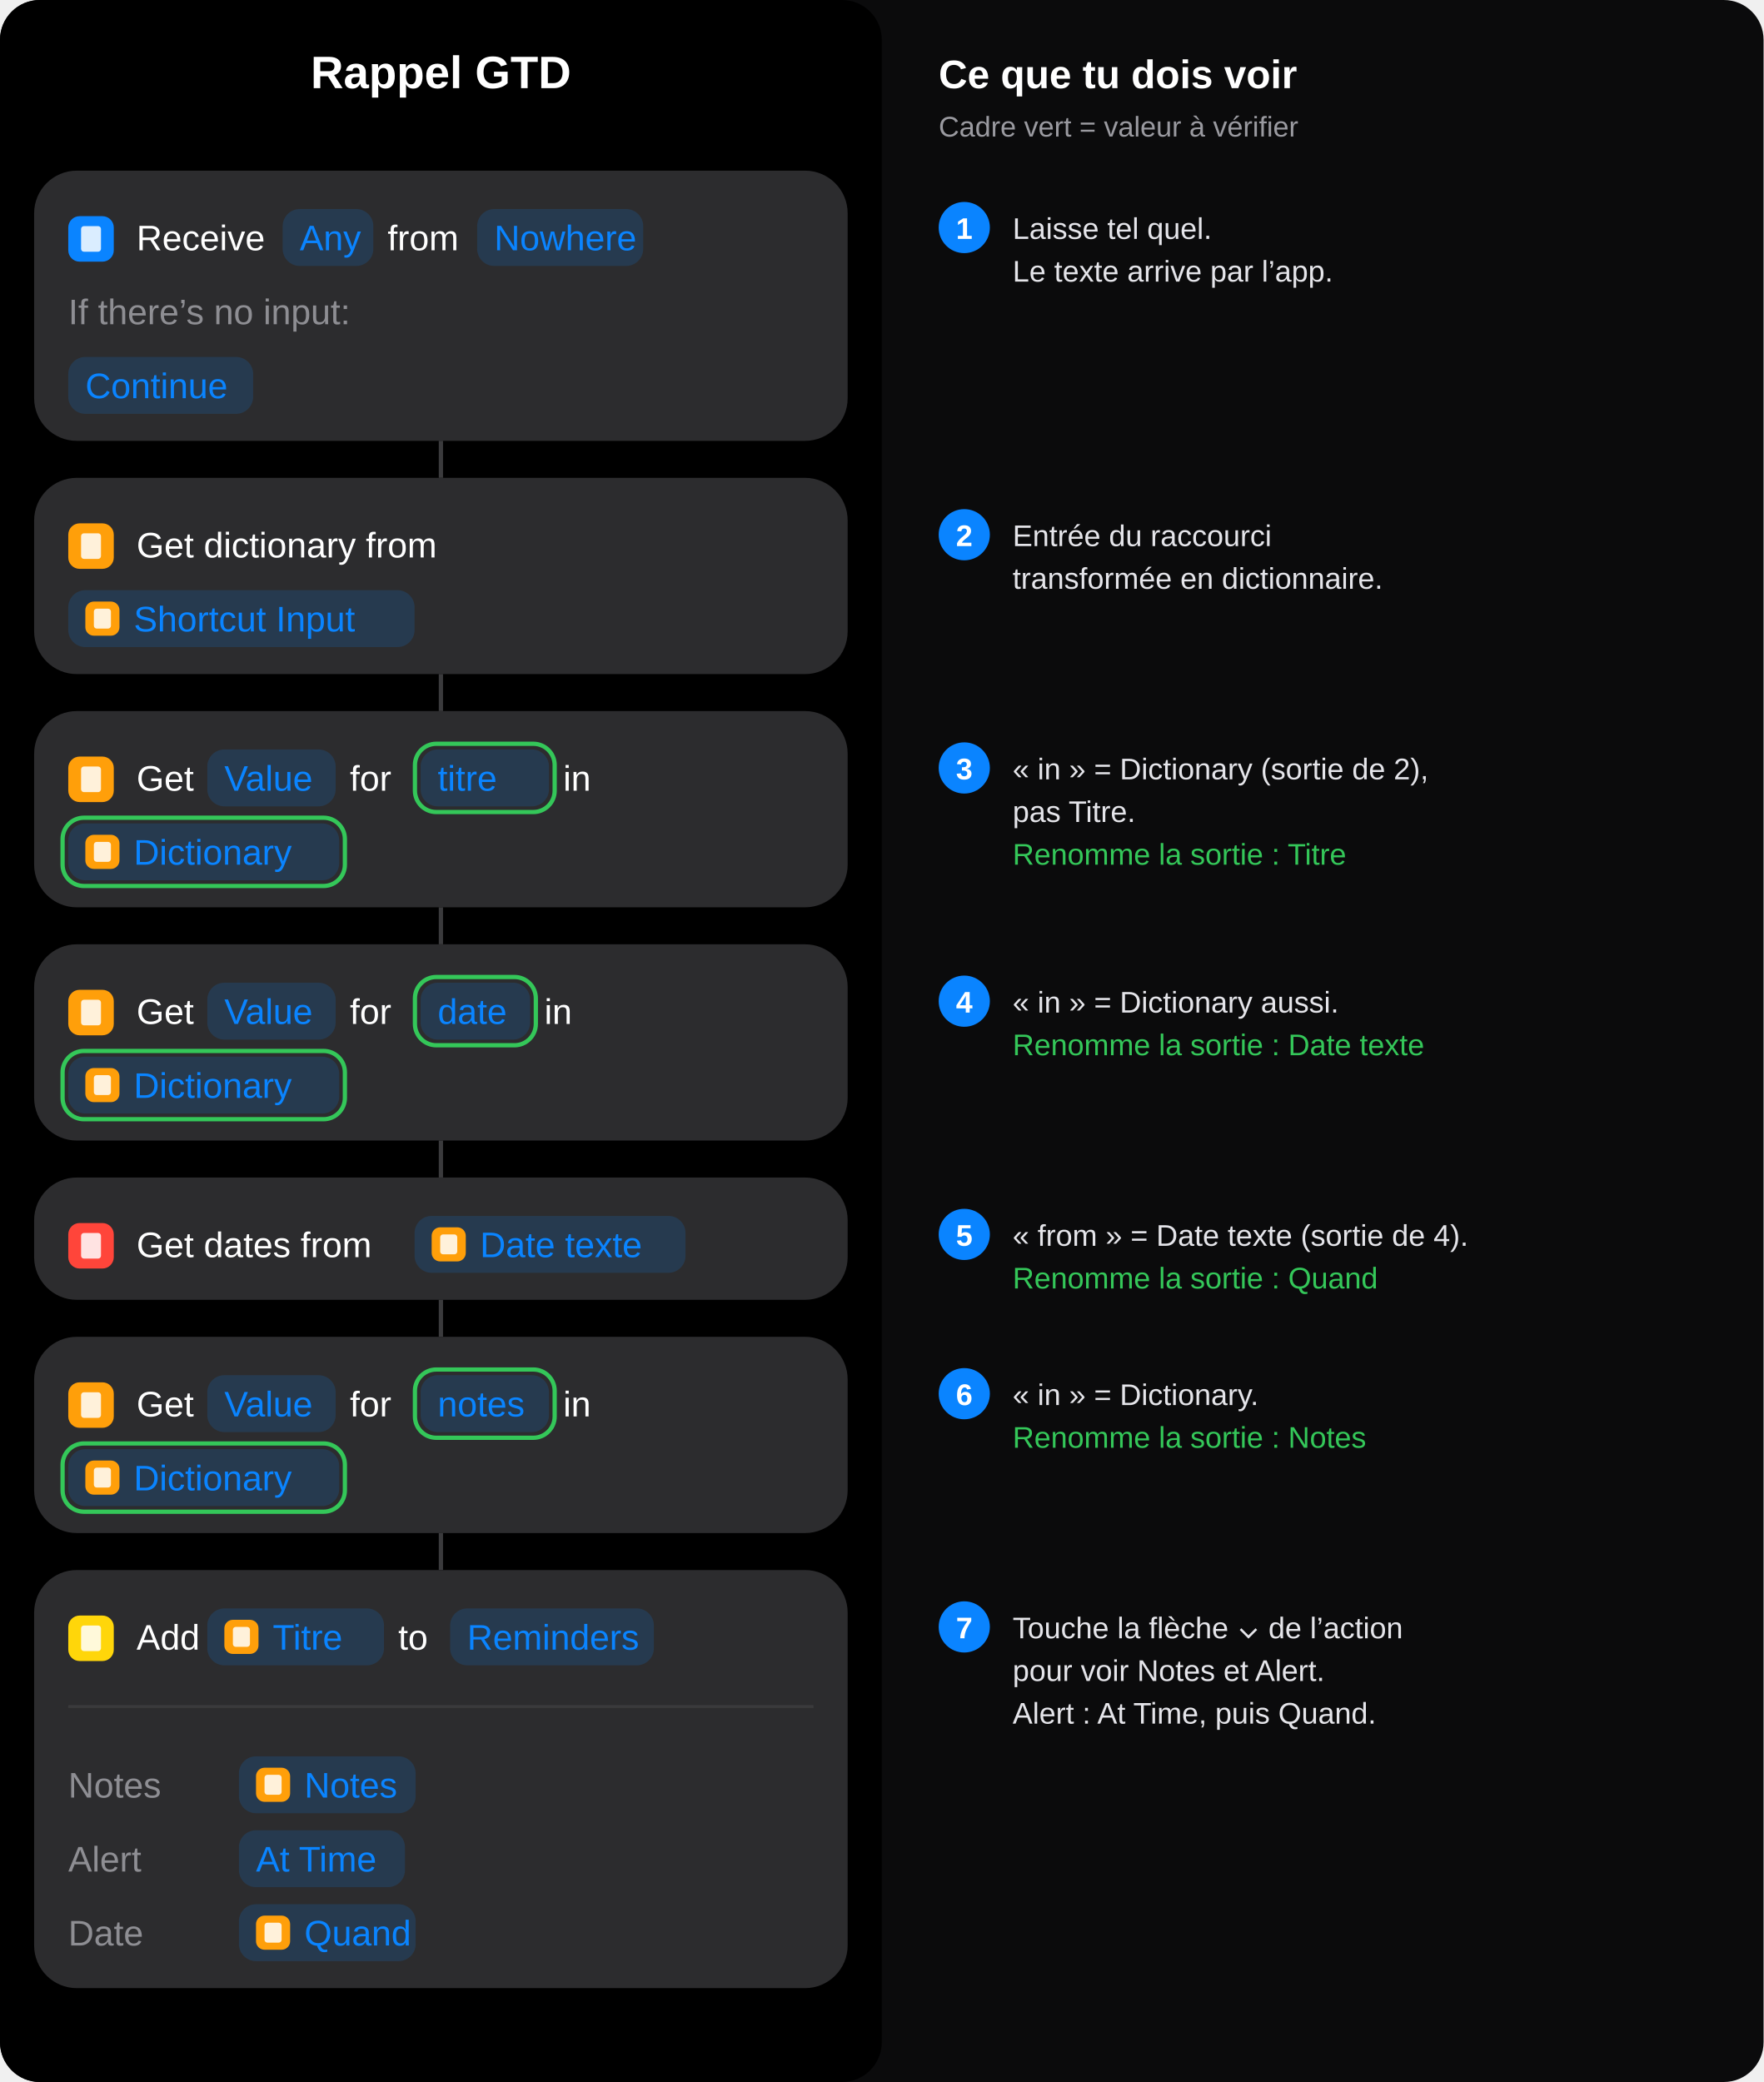
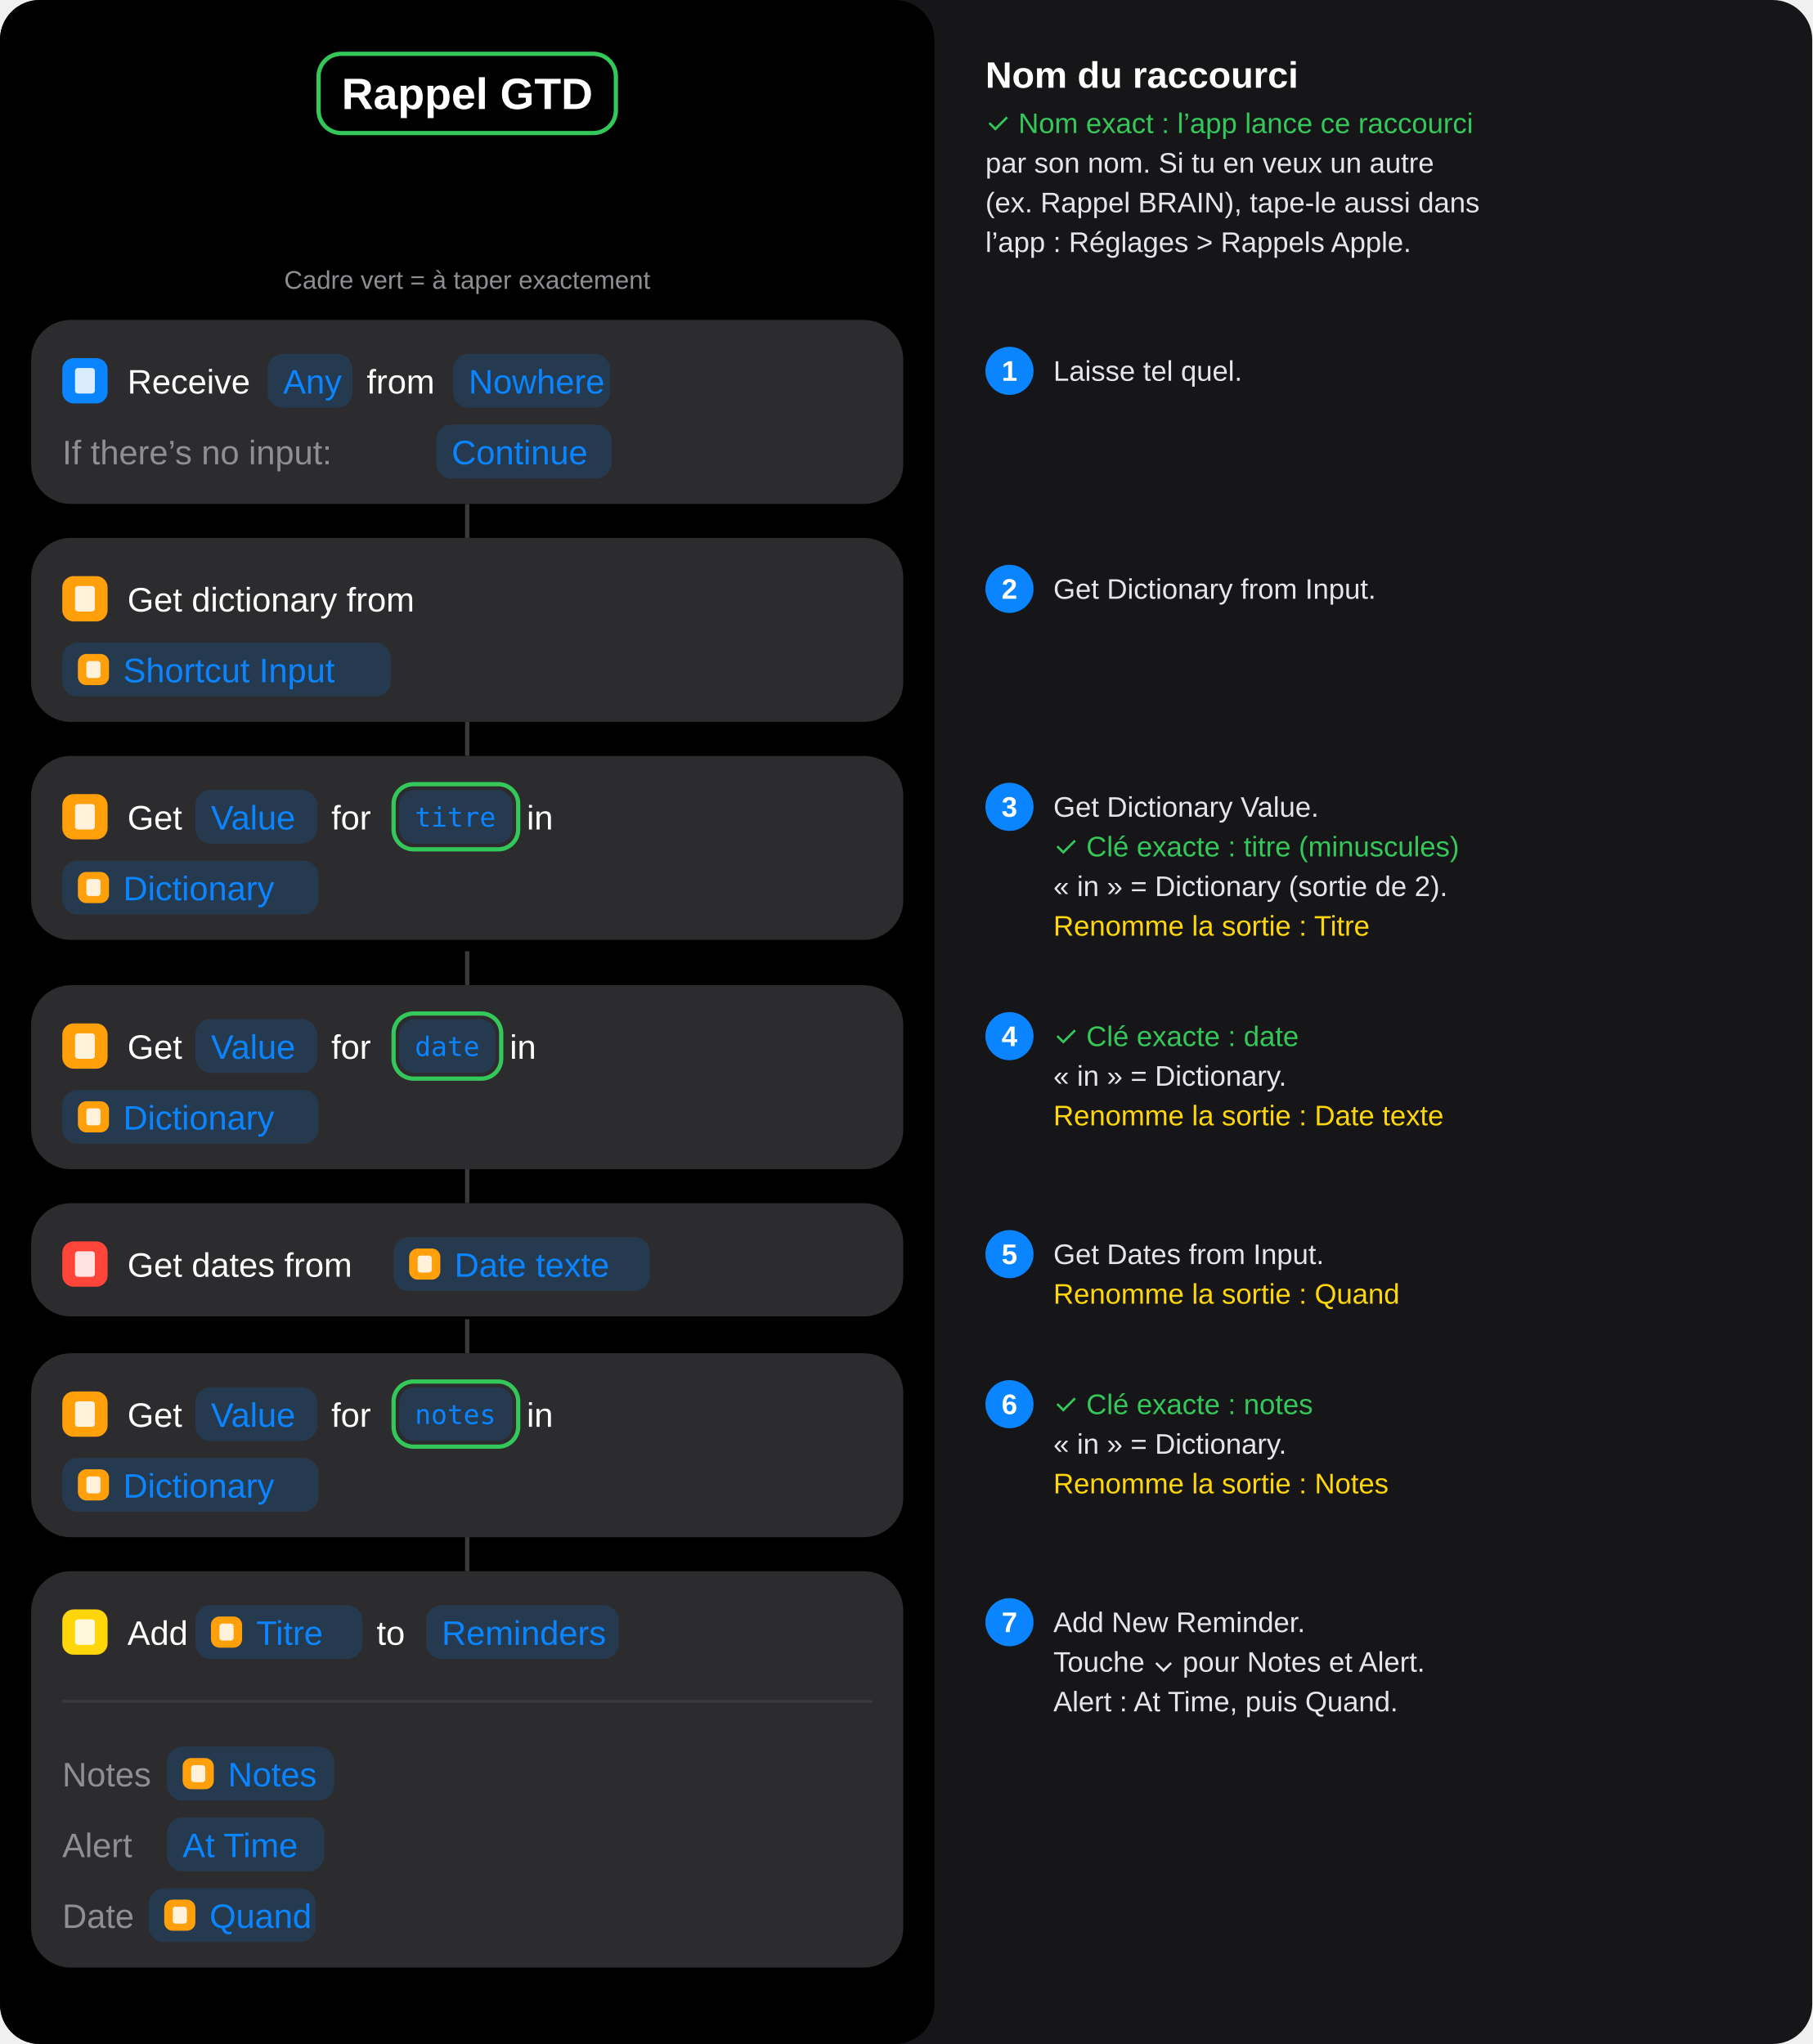
- <svg xmlns="http://www.w3.org/2000/svg" width="1240" height="1464" viewBox="0 0 1240 1464" font-family="-apple-system, BlinkMacSystemFont, 'SF Pro Text', 'Helvetica Neue', Arial, sans-serif">
-   <rect width="1240" height="1464" fill="#0b0b0c" rx="28" />
-   <rect x="0" y="0" width="620" height="1464" fill="#000" rx="28" />
-   <text x="310.0" y="62" font-size="32" fill="#fff" font-weight="600" text-anchor="middle">Rappel GTD</text>
-   <text x="660" y="62" font-size="28" fill="#fff" font-weight="600" text-anchor="start">Ce que tu dois voir</text>
-   <text x="660" y="96" font-size="20" fill="#9a9aa0" font-weight="400" text-anchor="start">Cadre vert = valeur à vérifier</text>
-   <rect x="24" y="120" width="572" height="190" rx="30" fill="#2c2c2e" />
-   <rect x="48" y="152" width="32" height="32" rx="8" fill="#0a84ff" />
-   <rect x="57" y="159" width="14" height="18" rx="2" fill="#fff" opacity=".85" />
-   <text x="96" y="176" font-size="25" fill="#fff" font-weight="400" text-anchor="start">Receive</text>
-   <rect x="198.75" y="147" width="63.75" height="40" rx="12" fill="#0a84ff" fill-opacity=".16" />
-   <text x="210.75" y="176" font-size="25" fill="#0a84ff" font-weight="400" text-anchor="start">Any</text>
-   <text x="272.5" y="176" font-size="25" fill="#fff" font-weight="400" text-anchor="start">from</text>
-   <rect x="335.5" y="147" width="116.75" height="40" rx="12" fill="#0a84ff" fill-opacity=".16" />
-   <text x="347.5" y="176" font-size="25" fill="#0a84ff" font-weight="400" text-anchor="start">Nowhere</text>
-   <text x="48" y="228" font-size="25" fill="#8e8e93" font-weight="400" text-anchor="start">If there’s no input:</text>
-   <rect x="48" y="251" width="130.0" height="40" rx="12" fill="#0a84ff" fill-opacity=".16" />
-   <text x="60" y="280" font-size="25" fill="#0a84ff" font-weight="400" text-anchor="start">Continue</text>
-   <circle cx="678" cy="160" r="18" fill="#0a84ff" />
-   <text x="678" y="168" font-size="21" fill="#fff" font-weight="600" text-anchor="middle">1</text>
-   <text x="712" y="168" font-size="21" fill="#e5e5ea" font-weight="400" text-anchor="start">Laisse tel quel.</text>
-   <text x="712" y="198" font-size="21" fill="#e5e5ea" font-weight="400" text-anchor="start">Le texte arrive par l’app.</text>
-   <line x1="310.0" y1="310" x2="310.0" y2="336" stroke="#3a3a3c" stroke-width="3" />
-   <rect x="24" y="336" width="572" height="138" rx="30" fill="#2c2c2e" />
-   <rect x="48" y="368" width="32" height="32" rx="8" fill="#ff9f0a" />
-   <rect x="57" y="375" width="14" height="18" rx="2" fill="#fff" opacity=".85" />
-   <text x="96" y="392" font-size="25" fill="#fff" font-weight="400" text-anchor="start">Get dictionary from</text>
-   <rect x="48" y="415" width="243.5" height="40" rx="12" fill="#0a84ff" fill-opacity=".16" />
-   <rect x="60" y="423" width="24" height="24" rx="6" fill="#ff9f0a" />
-   <rect x="66" y="428" width="12" height="14" rx="2" fill="#fff" opacity=".85" />
-   <text x="94" y="444" font-size="25" fill="#0a84ff" font-weight="400" text-anchor="start">Shortcut Input</text>
-   <circle cx="678" cy="376" r="18" fill="#0a84ff" />
-   <text x="678" y="384" font-size="21" fill="#fff" font-weight="600" text-anchor="middle">2</text>
-   <text x="712" y="384" font-size="21" fill="#e5e5ea" font-weight="400" text-anchor="start">Entrée du raccourci</text>
-   <text x="712" y="414" font-size="21" fill="#e5e5ea" font-weight="400" text-anchor="start">transformée en dictionnaire.</text>
-   <line x1="310.0" y1="474" x2="310.0" y2="500" stroke="#3a3a3c" stroke-width="3" />
-   <rect x="24" y="500" width="572" height="138" rx="30" fill="#2c2c2e" />
-   <rect x="48" y="532" width="32" height="32" rx="8" fill="#ff9f0a" />
-   <rect x="57" y="539" width="14" height="18" rx="2" fill="#fff" opacity=".85" />
-   <text x="96" y="556" font-size="25" fill="#fff" font-weight="400" text-anchor="start">Get</text>
-   <rect x="145.75" y="527" width="90.25" height="40" rx="12" fill="#0a84ff" fill-opacity=".16" />
-   <text x="157.75" y="556" font-size="25" fill="#0a84ff" font-weight="400" text-anchor="start">Value</text>
-   <text x="246.0" y="556" font-size="25" fill="#fff" font-weight="400" text-anchor="start">for</text>
-   <rect x="295.75" y="527" width="90.25" height="40" rx="12" fill="#0a84ff" fill-opacity=".16" />
-   <rect x="291.75" y="523" width="98.25" height="48" rx="15" fill="none" stroke="#34c759" stroke-width="3" />
-   <text x="307.75" y="556" font-size="25" fill="#0a84ff" font-weight="400" text-anchor="start">titre</text>
-   <text x="396.0" y="556" font-size="25" fill="#fff" font-weight="400" text-anchor="start">in</text>
-   <rect x="48" y="579" width="190.5" height="40" rx="12" fill="#0a84ff" fill-opacity=".16" />
-   <rect x="44" y="575" width="198.5" height="48" rx="15" fill="none" stroke="#34c759" stroke-width="3" />
-   <rect x="60" y="587" width="24" height="24" rx="6" fill="#ff9f0a" />
-   <rect x="66" y="592" width="12" height="14" rx="2" fill="#fff" opacity=".85" />
-   <text x="94" y="608" font-size="25" fill="#0a84ff" font-weight="400" text-anchor="start">Dictionary</text>
-   <circle cx="678" cy="540" r="18" fill="#0a84ff" />
-   <text x="678" y="548" font-size="21" fill="#fff" font-weight="600" text-anchor="middle">3</text>
-   <text x="712" y="548" font-size="21" fill="#e5e5ea" font-weight="400" text-anchor="start">« in » = Dictionary (sortie de 2),</text>
-   <text x="712" y="578" font-size="21" fill="#e5e5ea" font-weight="400" text-anchor="start">pas Titre.</text>
-   <text x="712" y="608" font-size="21" fill="#34c759" font-weight="400" text-anchor="start">Renomme la sortie : Titre</text>
-   <line x1="310.0" y1="638" x2="310.0" y2="664" stroke="#3a3a3c" stroke-width="3" />
-   <rect x="24" y="664" width="572" height="138" rx="30" fill="#2c2c2e" />
-   <rect x="48" y="696" width="32" height="32" rx="8" fill="#ff9f0a" />
-   <rect x="57" y="703" width="14" height="18" rx="2" fill="#fff" opacity=".85" />
-   <text x="96" y="720" font-size="25" fill="#fff" font-weight="400" text-anchor="start">Get</text>
-   <rect x="145.75" y="691" width="90.25" height="40" rx="12" fill="#0a84ff" fill-opacity=".16" />
-   <text x="157.75" y="720" font-size="25" fill="#0a84ff" font-weight="400" text-anchor="start">Value</text>
-   <text x="246.0" y="720" font-size="25" fill="#fff" font-weight="400" text-anchor="start">for</text>
-   <rect x="295.75" y="691" width="77.0" height="40" rx="12" fill="#0a84ff" fill-opacity=".16" />
-   <rect x="291.75" y="687" width="85.0" height="48" rx="15" fill="none" stroke="#34c759" stroke-width="3" />
-   <text x="307.75" y="720" font-size="25" fill="#0a84ff" font-weight="400" text-anchor="start">date</text>
-   <text x="382.75" y="720" font-size="25" fill="#fff" font-weight="400" text-anchor="start">in</text>
-   <rect x="48" y="743" width="190.5" height="40" rx="12" fill="#0a84ff" fill-opacity=".16" />
-   <rect x="44" y="739" width="198.5" height="48" rx="15" fill="none" stroke="#34c759" stroke-width="3" />
-   <rect x="60" y="751" width="24" height="24" rx="6" fill="#ff9f0a" />
-   <rect x="66" y="756" width="12" height="14" rx="2" fill="#fff" opacity=".85" />
-   <text x="94" y="772" font-size="25" fill="#0a84ff" font-weight="400" text-anchor="start">Dictionary</text>
-   <circle cx="678" cy="704" r="18" fill="#0a84ff" />
-   <text x="678" y="712" font-size="21" fill="#fff" font-weight="600" text-anchor="middle">4</text>
-   <text x="712" y="712" font-size="21" fill="#e5e5ea" font-weight="400" text-anchor="start">« in » = Dictionary aussi.</text>
-   <text x="712" y="742" font-size="21" fill="#34c759" font-weight="400" text-anchor="start">Renomme la sortie : Date texte</text>
-   <line x1="310.0" y1="802" x2="310.0" y2="828" stroke="#3a3a3c" stroke-width="3" />
-   <rect x="24" y="828" width="572" height="86" rx="30" fill="#2c2c2e" />
-   <rect x="48" y="860" width="32" height="32" rx="8" fill="#ff453a" />
-   <rect x="57" y="867" width="14" height="18" rx="2" fill="#fff" opacity=".85" />
-   <text x="96" y="884" font-size="25" fill="#fff" font-weight="400" text-anchor="start">Get dates from</text>
-   <rect x="291.5" y="855" width="190.5" height="40" rx="12" fill="#0a84ff" fill-opacity=".16" />
-   <rect x="303.5" y="863" width="24" height="24" rx="6" fill="#ff9f0a" />
-   <rect x="309.5" y="868" width="12" height="14" rx="2" fill="#fff" opacity=".85" />
-   <text x="337.5" y="884" font-size="25" fill="#0a84ff" font-weight="400" text-anchor="start">Date texte</text>
-   <circle cx="678" cy="868" r="18" fill="#0a84ff" />
-   <text x="678" y="876" font-size="21" fill="#fff" font-weight="600" text-anchor="middle">5</text>
-   <text x="712" y="876" font-size="21" fill="#e5e5ea" font-weight="400" text-anchor="start">« from » = Date texte (sortie de 4).</text>
-   <text x="712" y="906" font-size="21" fill="#34c759" font-weight="400" text-anchor="start">Renomme la sortie : Quand</text>
-   <line x1="310.0" y1="914" x2="310.0" y2="940" stroke="#3a3a3c" stroke-width="3" />
-   <rect x="24" y="940" width="572" height="138" rx="30" fill="#2c2c2e" />
-   <rect x="48" y="972" width="32" height="32" rx="8" fill="#ff9f0a" />
-   <rect x="57" y="979" width="14" height="18" rx="2" fill="#fff" opacity=".85" />
-   <text x="96" y="996" font-size="25" fill="#fff" font-weight="400" text-anchor="start">Get</text>
-   <rect x="145.75" y="967" width="90.25" height="40" rx="12" fill="#0a84ff" fill-opacity=".16" />
-   <text x="157.75" y="996" font-size="25" fill="#0a84ff" font-weight="400" text-anchor="start">Value</text>
-   <text x="246.0" y="996" font-size="25" fill="#fff" font-weight="400" text-anchor="start">for</text>
-   <rect x="295.75" y="967" width="90.25" height="40" rx="12" fill="#0a84ff" fill-opacity=".16" />
-   <rect x="291.75" y="963" width="98.25" height="48" rx="15" fill="none" stroke="#34c759" stroke-width="3" />
-   <text x="307.75" y="996" font-size="25" fill="#0a84ff" font-weight="400" text-anchor="start">notes</text>
-   <text x="396.0" y="996" font-size="25" fill="#fff" font-weight="400" text-anchor="start">in</text>
-   <rect x="48" y="1019" width="190.5" height="40" rx="12" fill="#0a84ff" fill-opacity=".16" />
-   <rect x="44" y="1015" width="198.5" height="48" rx="15" fill="none" stroke="#34c759" stroke-width="3" />
-   <rect x="60" y="1027" width="24" height="24" rx="6" fill="#ff9f0a" />
-   <rect x="66" y="1032" width="12" height="14" rx="2" fill="#fff" opacity=".85" />
-   <text x="94" y="1048" font-size="25" fill="#0a84ff" font-weight="400" text-anchor="start">Dictionary</text>
-   <circle cx="678" cy="980" r="18" fill="#0a84ff" />
-   <text x="678" y="988" font-size="21" fill="#fff" font-weight="600" text-anchor="middle">6</text>
-   <text x="712" y="988" font-size="21" fill="#e5e5ea" font-weight="400" text-anchor="start">« in » = Dictionary.</text>
-   <text x="712" y="1018" font-size="21" fill="#34c759" font-weight="400" text-anchor="start">Renomme la sortie : Notes</text>
-   <line x1="310.0" y1="1078" x2="310.0" y2="1104" stroke="#3a3a3c" stroke-width="3" />
-   <rect x="24" y="1104" width="572" height="294" rx="30" fill="#2c2c2e" />
-   <rect x="48" y="1136" width="32" height="32" rx="8" fill="#ffd60a" />
-   <rect x="57" y="1143" width="14" height="18" rx="2" fill="#fff" opacity=".85" />
-   <text x="96" y="1160" font-size="25" fill="#fff" font-weight="400" text-anchor="start">Add</text>
-   <rect x="145.75" y="1131" width="124.25" height="40" rx="12" fill="#0a84ff" fill-opacity=".16" />
-   <rect x="157.75" y="1139" width="24" height="24" rx="6" fill="#ff9f0a" />
-   <rect x="163.75" y="1144" width="12" height="14" rx="2" fill="#fff" opacity=".85" />
-   <text x="191.75" y="1160" font-size="25" fill="#0a84ff" font-weight="400" text-anchor="start">Titre</text>
-   <text x="280.0" y="1160" font-size="25" fill="#fff" font-weight="400" text-anchor="start">to</text>
-   <rect x="316.5" y="1131" width="143.25" height="40" rx="12" fill="#0a84ff" fill-opacity=".16" />
-   <text x="328.5" y="1160" font-size="25" fill="#0a84ff" font-weight="400" text-anchor="start">Reminders</text>
-   <line x1="48" y1="1200" x2="572" y2="1200" stroke="#3a3a3c" stroke-width="2" />
-   <text x="48" y="1264" font-size="25" fill="#8e8e93" font-weight="400" text-anchor="start">Notes</text>
-   <rect x="168" y="1235" width="124.25" height="40" rx="12" fill="#0a84ff" fill-opacity=".16" />
-   <rect x="180" y="1243" width="24" height="24" rx="6" fill="#ff9f0a" />
-   <rect x="186" y="1248" width="12" height="14" rx="2" fill="#fff" opacity=".85" />
-   <text x="214" y="1264" font-size="25" fill="#0a84ff" font-weight="400" text-anchor="start">Notes</text>
-   <text x="48" y="1316" font-size="25" fill="#8e8e93" font-weight="400" text-anchor="start">Alert</text>
-   <rect x="168" y="1287" width="116.75" height="40" rx="12" fill="#0a84ff" fill-opacity=".16" />
-   <text x="180" y="1316" font-size="25" fill="#0a84ff" font-weight="400" text-anchor="start">At Time</text>
-   <text x="48" y="1368" font-size="25" fill="#8e8e93" font-weight="400" text-anchor="start">Date</text>
-   <rect x="168" y="1339" width="124.25" height="40" rx="12" fill="#0a84ff" fill-opacity=".16" />
-   <rect x="180" y="1347" width="24" height="24" rx="6" fill="#ff9f0a" />
-   <rect x="186" y="1352" width="12" height="14" rx="2" fill="#fff" opacity=".85" />
-   <text x="214" y="1368" font-size="25" fill="#0a84ff" font-weight="400" text-anchor="start">Quand</text>
-   <circle cx="678" cy="1144" r="18" fill="#0a84ff" />
-   <text x="678" y="1152" font-size="21" fill="#fff" font-weight="600" text-anchor="middle">7</text>
-   <text x="712" y="1152" font-size="21" fill="#e5e5ea" font-weight="400" text-anchor="start">Touche la flèche ⌄ de l’action</text>
-   <text x="712" y="1182" font-size="21" fill="#e5e5ea" font-weight="400" text-anchor="start">pour voir Notes et Alert.</text>
-   <text x="712" y="1212" font-size="21" fill="#e5e5ea" font-weight="400" text-anchor="start">Alert : At Time, puis Quand.</text>
+ <svg xmlns="http://www.w3.org/2000/svg" width="1280" height="1444" viewBox="0 0 1280 1444" font-family="-apple-system, BlinkMacSystemFont, 'SF Pro Text', 'Helvetica Neue', Arial, sans-serif">
+   <rect width="1280" height="1444" fill="#161618" rx="28" />
+   <rect width="660" height="1444" fill="#000" rx="28" />
+   <rect x="225" y="38" width="210" height="56" rx="16" fill="none" stroke="#34c759" stroke-width="3" />
+   <text x="330" y="77" font-size="31" fill="#fff" font-weight="600" text-anchor="middle">Rappel GTD</text>
+   <text x="696" y="62" font-size="26" fill="#fff" font-weight="600" text-anchor="start">Nom du raccourci</text>
+   <text x="696" y="94" font-size="20" fill="#34c759" font-weight="400" text-anchor="start">✓ Nom exact : l’app lance ce raccourci</text>
+   <text x="696" y="122" font-size="20" fill="#e5e5ea" font-weight="400" text-anchor="start">par son nom. Si tu en veux un autre</text>
+   <text x="696" y="150" font-size="20" fill="#e5e5ea" font-weight="400" text-anchor="start">(ex. Rappel BRAIN), tape-le aussi dans</text>
+   <text x="696" y="178" font-size="20" fill="#e5e5ea" font-weight="400" text-anchor="start">l’app : Réglages &gt; Rappels Apple.</text>
+   <text x="330" y="204" font-size="18" fill="#8e8e93" font-weight="400" text-anchor="middle">Cadre vert = à taper exactement</text>
+   <rect x="22" y="226" width="616" height="130" rx="28" fill="#2c2c2e" />
+   <rect x="44" y="253" width="32" height="32" rx="8" fill="#0a84ff" />
+   <rect x="53" y="260" width="14" height="18" rx="2" fill="#fff" opacity=".85" />
+   <text x="90" y="278" font-size="24" fill="#fff" font-weight="400" text-anchor="start">Receive</text>
+   <rect x="189" y="250" width="60" height="38" rx="11" fill="#0a84ff" fill-opacity=".16" />
+   <text x="200" y="278" font-size="24" fill="#0a84ff" font-weight="400" text-anchor="start">Any</text>
+   <text x="259" y="278" font-size="24" fill="#fff" font-weight="400" text-anchor="start">from</text>
+   <rect x="320" y="250" width="111" height="38" rx="11" fill="#0a84ff" fill-opacity=".16" />
+   <text x="331" y="278" font-size="24" fill="#0a84ff" font-weight="400" text-anchor="start">Nowhere</text>
+   <text x="44" y="328" font-size="24" fill="#8e8e93" font-weight="400" text-anchor="start">If there’s no input:</text>
+   <rect x="308" y="300" width="124" height="38" rx="11" fill="#0a84ff" fill-opacity=".16" />
+   <text x="319" y="328" font-size="24" fill="#0a84ff" font-weight="400" text-anchor="start">Continue</text>
+   <circle cx="713" cy="262" r="17" fill="#0a84ff" />
+   <text x="713" y="269" font-size="20" fill="#fff" font-weight="600" text-anchor="middle">1</text>
+   <text x="744" y="269" font-size="20" fill="#e5e5ea" font-weight="400" text-anchor="start">Laisse tel quel.</text>
+   <line x1="330.0" y1="356" x2="330.0" y2="380" stroke="#3a3a3c" stroke-width="3" />
+   <rect x="22" y="380" width="616" height="130" rx="28" fill="#2c2c2e" />
+   <rect x="44" y="407" width="32" height="32" rx="8" fill="#ff9f0a" />
+   <rect x="53" y="414" width="14" height="18" rx="2" fill="#fff" opacity=".85" />
+   <text x="90" y="432" font-size="24" fill="#fff" font-weight="400" text-anchor="start">Get dictionary from</text>
+   <rect x="44" y="454" width="232" height="38" rx="11" fill="#0a84ff" fill-opacity=".16" />
+   <rect x="55" y="462" width="22" height="22" rx="6" fill="#ff9f0a" />
+   <rect x="61" y="467" width="10" height="12" rx="2" fill="#fff" opacity=".85" />
+   <text x="87" y="482" font-size="24" fill="#0a84ff" font-weight="400" text-anchor="start">Shortcut Input</text>
+   <circle cx="713" cy="416" r="17" fill="#0a84ff" />
+   <text x="713" y="423" font-size="20" fill="#fff" font-weight="600" text-anchor="middle">2</text>
+   <text x="744" y="423" font-size="20" fill="#e5e5ea" font-weight="400" text-anchor="start">Get Dictionary from Input.</text>
+   <line x1="330.0" y1="510" x2="330.0" y2="534" stroke="#3a3a3c" stroke-width="3" />
+   <rect x="22" y="534" width="616" height="130" rx="28" fill="#2c2c2e" />
+   <rect x="44" y="561" width="32" height="32" rx="8" fill="#ff9f0a" />
+   <rect x="53" y="568" width="14" height="18" rx="2" fill="#fff" opacity=".85" />
+   <text x="90" y="586" font-size="24" fill="#fff" font-weight="400" text-anchor="start">Get</text>
+   <rect x="138" y="558" width="86" height="38" rx="11" fill="#0a84ff" fill-opacity=".16" />
+   <text x="149" y="586" font-size="24" fill="#0a84ff" font-weight="400" text-anchor="start">Value</text>
+   <text x="234" y="586" font-size="24" fill="#fff" font-weight="400" text-anchor="start">for</text>
+   <rect x="282" y="558" width="80" height="38" rx="11" fill="#0a84ff" fill-opacity=".16" />
+   <rect x="278" y="554" width="88" height="46" rx="14" fill="none" stroke="#34c759" stroke-width="3" />
+   <text x="293" y="584" font-size="19" fill="#0a84ff" font-weight="400" text-anchor="start" font-family="ui-monospace, 'SF Mono', Menlo, Consolas, monospace">titre</text>
+   <text x="372" y="586" font-size="24" fill="#fff" font-weight="400" text-anchor="start">in</text>
+   <rect x="44" y="608" width="181" height="38" rx="11" fill="#0a84ff" fill-opacity=".16" />
+   <rect x="55" y="616" width="22" height="22" rx="6" fill="#ff9f0a" />
+   <rect x="61" y="621" width="10" height="12" rx="2" fill="#fff" opacity=".85" />
+   <text x="87" y="636" font-size="24" fill="#0a84ff" font-weight="400" text-anchor="start">Dictionary</text>
+   <circle cx="713" cy="570" r="17" fill="#0a84ff" />
+   <text x="713" y="577" font-size="20" fill="#fff" font-weight="600" text-anchor="middle">3</text>
+   <text x="744" y="577" font-size="20" fill="#e5e5ea" font-weight="400" text-anchor="start">Get Dictionary Value.</text>
+   <text x="744" y="605" font-size="20" fill="#34c759" font-weight="400" text-anchor="start">✓ Clé exacte : titre (minuscules)</text>
+   <text x="744" y="633" font-size="20" fill="#e5e5ea" font-weight="400" text-anchor="start">« in » = Dictionary (sortie de 2).</text>
+   <text x="744" y="661" font-size="20" fill="#ffd60a" font-weight="400" text-anchor="start">Renomme la sortie : Titre</text>
+   <line x1="330.0" y1="672" x2="330.0" y2="696" stroke="#3a3a3c" stroke-width="3" />
+   <rect x="22" y="696" width="616" height="130" rx="28" fill="#2c2c2e" />
+   <rect x="44" y="723" width="32" height="32" rx="8" fill="#ff9f0a" />
+   <rect x="53" y="730" width="14" height="18" rx="2" fill="#fff" opacity=".85" />
+   <text x="90" y="748" font-size="24" fill="#fff" font-weight="400" text-anchor="start">Get</text>
+   <rect x="138" y="720" width="86" height="38" rx="11" fill="#0a84ff" fill-opacity=".16" />
+   <text x="149" y="748" font-size="24" fill="#0a84ff" font-weight="400" text-anchor="start">Value</text>
+   <text x="234" y="748" font-size="24" fill="#fff" font-weight="400" text-anchor="start">for</text>
+   <rect x="282" y="720" width="68" height="38" rx="11" fill="#0a84ff" fill-opacity=".16" />
+   <rect x="278" y="716" width="76" height="46" rx="14" fill="none" stroke="#34c759" stroke-width="3" />
+   <text x="293" y="746" font-size="19" fill="#0a84ff" font-weight="400" text-anchor="start" font-family="ui-monospace, 'SF Mono', Menlo, Consolas, monospace">date</text>
+   <text x="360" y="748" font-size="24" fill="#fff" font-weight="400" text-anchor="start">in</text>
+   <rect x="44" y="770" width="181" height="38" rx="11" fill="#0a84ff" fill-opacity=".16" />
+   <rect x="55" y="778" width="22" height="22" rx="6" fill="#ff9f0a" />
+   <rect x="61" y="783" width="10" height="12" rx="2" fill="#fff" opacity=".85" />
+   <text x="87" y="798" font-size="24" fill="#0a84ff" font-weight="400" text-anchor="start">Dictionary</text>
+   <circle cx="713" cy="732" r="17" fill="#0a84ff" />
+   <text x="713" y="739" font-size="20" fill="#fff" font-weight="600" text-anchor="middle">4</text>
+   <text x="744" y="739" font-size="20" fill="#34c759" font-weight="400" text-anchor="start">✓ Clé exacte : date</text>
+   <text x="744" y="767" font-size="20" fill="#e5e5ea" font-weight="400" text-anchor="start">« in » = Dictionary.</text>
+   <text x="744" y="795" font-size="20" fill="#ffd60a" font-weight="400" text-anchor="start">Renomme la sortie : Date texte</text>
+   <line x1="330.0" y1="826" x2="330.0" y2="850" stroke="#3a3a3c" stroke-width="3" />
+   <rect x="22" y="850" width="616" height="80" rx="28" fill="#2c2c2e" />
+   <rect x="44" y="877" width="32" height="32" rx="8" fill="#ff453a" />
+   <rect x="53" y="884" width="14" height="18" rx="2" fill="#fff" opacity=".85" />
+   <text x="90" y="902" font-size="24" fill="#fff" font-weight="400" text-anchor="start">Get dates from</text>
+   <rect x="278" y="874" width="181" height="38" rx="11" fill="#0a84ff" fill-opacity=".16" />
+   <rect x="289" y="882" width="22" height="22" rx="6" fill="#ff9f0a" />
+   <rect x="295" y="887" width="10" height="12" rx="2" fill="#fff" opacity=".85" />
+   <text x="321" y="902" font-size="24" fill="#0a84ff" font-weight="400" text-anchor="start">Date texte</text>
+   <circle cx="713" cy="886" r="17" fill="#0a84ff" />
+   <text x="713" y="893" font-size="20" fill="#fff" font-weight="600" text-anchor="middle">5</text>
+   <text x="744" y="893" font-size="20" fill="#e5e5ea" font-weight="400" text-anchor="start">Get Dates from Input.</text>
+   <text x="744" y="921" font-size="20" fill="#ffd60a" font-weight="400" text-anchor="start">Renomme la sortie : Quand</text>
+   <line x1="330.0" y1="932" x2="330.0" y2="956" stroke="#3a3a3c" stroke-width="3" />
+   <rect x="22" y="956" width="616" height="130" rx="28" fill="#2c2c2e" />
+   <rect x="44" y="983" width="32" height="32" rx="8" fill="#ff9f0a" />
+   <rect x="53" y="990" width="14" height="18" rx="2" fill="#fff" opacity=".85" />
+   <text x="90" y="1008" font-size="24" fill="#fff" font-weight="400" text-anchor="start">Get</text>
+   <rect x="138" y="980" width="86" height="38" rx="11" fill="#0a84ff" fill-opacity=".16" />
+   <text x="149" y="1008" font-size="24" fill="#0a84ff" font-weight="400" text-anchor="start">Value</text>
+   <text x="234" y="1008" font-size="24" fill="#fff" font-weight="400" text-anchor="start">for</text>
+   <rect x="282" y="980" width="80" height="38" rx="11" fill="#0a84ff" fill-opacity=".16" />
+   <rect x="278" y="976" width="88" height="46" rx="14" fill="none" stroke="#34c759" stroke-width="3" />
+   <text x="293" y="1006" font-size="19" fill="#0a84ff" font-weight="400" text-anchor="start" font-family="ui-monospace, 'SF Mono', Menlo, Consolas, monospace">notes</text>
+   <text x="372" y="1008" font-size="24" fill="#fff" font-weight="400" text-anchor="start">in</text>
+   <rect x="44" y="1030" width="181" height="38" rx="11" fill="#0a84ff" fill-opacity=".16" />
+   <rect x="55" y="1038" width="22" height="22" rx="6" fill="#ff9f0a" />
+   <rect x="61" y="1043" width="10" height="12" rx="2" fill="#fff" opacity=".85" />
+   <text x="87" y="1058" font-size="24" fill="#0a84ff" font-weight="400" text-anchor="start">Dictionary</text>
+   <circle cx="713" cy="992" r="17" fill="#0a84ff" />
+   <text x="713" y="999" font-size="20" fill="#fff" font-weight="600" text-anchor="middle">6</text>
+   <text x="744" y="999" font-size="20" fill="#34c759" font-weight="400" text-anchor="start">✓ Clé exacte : notes</text>
+   <text x="744" y="1027" font-size="20" fill="#e5e5ea" font-weight="400" text-anchor="start">« in » = Dictionary.</text>
+   <text x="744" y="1055" font-size="20" fill="#ffd60a" font-weight="400" text-anchor="start">Renomme la sortie : Notes</text>
+   <line x1="330.0" y1="1086" x2="330.0" y2="1110" stroke="#3a3a3c" stroke-width="3" />
+   <rect x="22" y="1110" width="616" height="280" rx="28" fill="#2c2c2e" />
+   <rect x="44" y="1137" width="32" height="32" rx="8" fill="#ffd60a" />
+   <rect x="53" y="1144" width="14" height="18" rx="2" fill="#fff" opacity=".85" />
+   <text x="90" y="1162" font-size="24" fill="#fff" font-weight="400" text-anchor="start">Add</text>
+   <rect x="138" y="1134" width="118" height="38" rx="11" fill="#0a84ff" fill-opacity=".16" />
+   <rect x="149" y="1142" width="22" height="22" rx="6" fill="#ff9f0a" />
+   <rect x="155" y="1147" width="10" height="12" rx="2" fill="#fff" opacity=".85" />
+   <text x="181" y="1162" font-size="24" fill="#0a84ff" font-weight="400" text-anchor="start">Titre</text>
+   <text x="266" y="1162" font-size="24" fill="#fff" font-weight="400" text-anchor="start">to</text>
+   <rect x="301" y="1134" width="136" height="38" rx="11" fill="#0a84ff" fill-opacity=".16" />
+   <text x="312" y="1162" font-size="24" fill="#0a84ff" font-weight="400" text-anchor="start">Reminders</text>
+   <line x1="44" y1="1202" x2="616" y2="1202" stroke="#3a3a3c" stroke-width="2" />
+   <text x="44" y="1262" font-size="24" fill="#8e8e93" font-weight="400" text-anchor="start">Notes</text>
+   <rect x="118" y="1234" width="118" height="38" rx="11" fill="#0a84ff" fill-opacity=".16" />
+   <rect x="129" y="1242" width="22" height="22" rx="6" fill="#ff9f0a" />
+   <rect x="135" y="1247" width="10" height="12" rx="2" fill="#fff" opacity=".85" />
+   <text x="161" y="1262" font-size="24" fill="#0a84ff" font-weight="400" text-anchor="start">Notes</text>
+   <text x="44" y="1312" font-size="24" fill="#8e8e93" font-weight="400" text-anchor="start">Alert</text>
+   <rect x="118" y="1284" width="111" height="38" rx="11" fill="#0a84ff" fill-opacity=".16" />
+   <text x="129" y="1312" font-size="24" fill="#0a84ff" font-weight="400" text-anchor="start">At Time</text>
+   <text x="44" y="1362" font-size="24" fill="#8e8e93" font-weight="400" text-anchor="start">Date</text>
+   <rect x="105" y="1334" width="118" height="38" rx="11" fill="#0a84ff" fill-opacity=".16" />
+   <rect x="116" y="1342" width="22" height="22" rx="6" fill="#ff9f0a" />
+   <rect x="122" y="1347" width="10" height="12" rx="2" fill="#fff" opacity=".85" />
+   <text x="148" y="1362" font-size="24" fill="#0a84ff" font-weight="400" text-anchor="start">Quand</text>
+   <circle cx="713" cy="1146" r="17" fill="#0a84ff" />
+   <text x="713" y="1153" font-size="20" fill="#fff" font-weight="600" text-anchor="middle">7</text>
+   <text x="744" y="1153" font-size="20" fill="#e5e5ea" font-weight="400" text-anchor="start">Add New Reminder.</text>
+   <text x="744" y="1181" font-size="20" fill="#e5e5ea" font-weight="400" text-anchor="start">Touche ⌄ pour Notes et Alert.</text>
+   <text x="744" y="1209" font-size="20" fill="#e5e5ea" font-weight="400" text-anchor="start">Alert : At Time, puis Quand.</text>
</svg>
